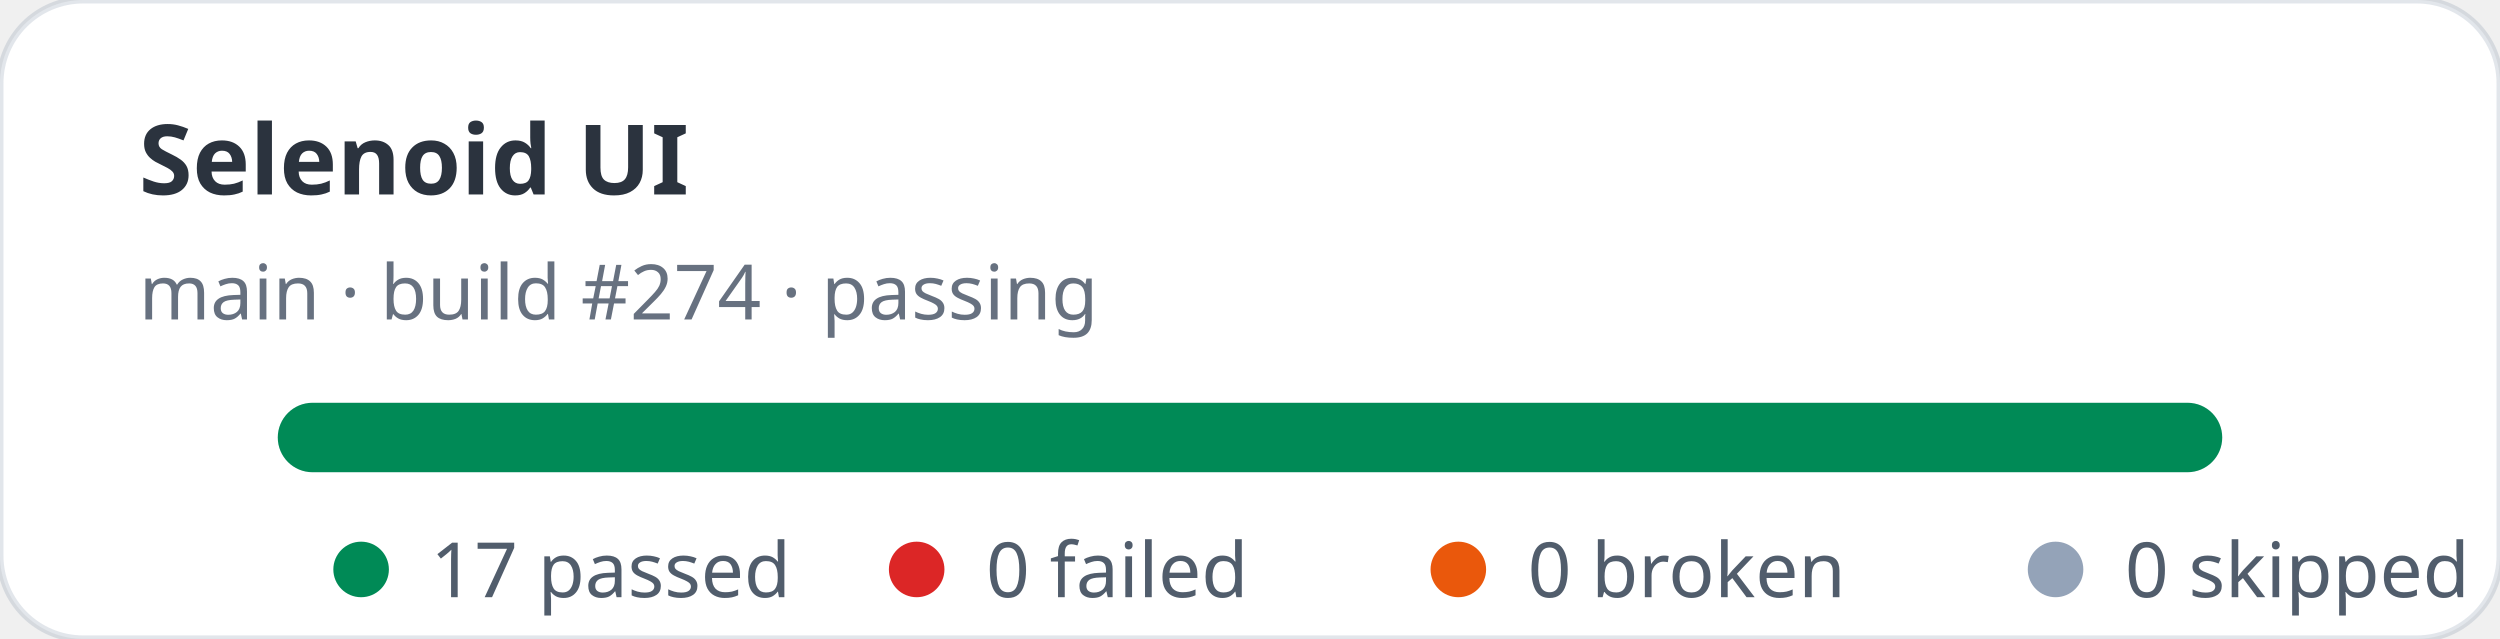
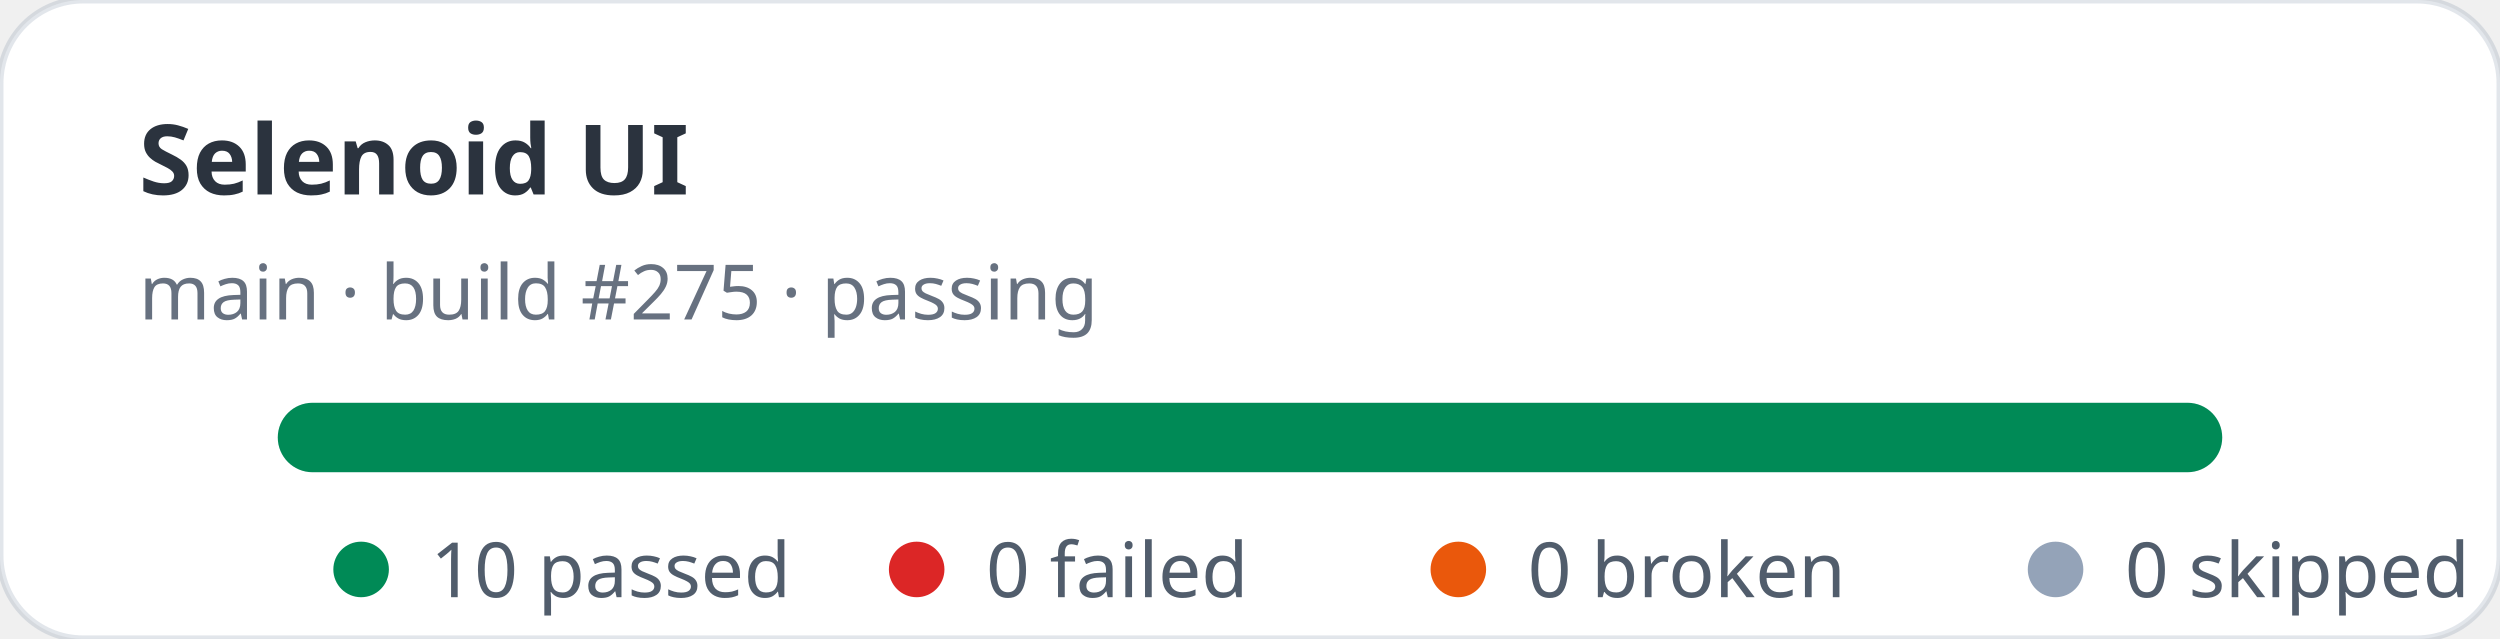
- <svg xmlns="http://www.w3.org/2000/svg" width="360" height="92" viewBox="0 0 360 92" role="img" aria-label="Selenoid UI stats: 17 passed, 0 failed">
+ <svg xmlns="http://www.w3.org/2000/svg" width="360" height="92" viewBox="0 0 360 92" role="img" aria-label="Selenoid UI stats: 10 passed, 0 failed">
  <rect width="360" height="92" rx="12" fill="#ffffff" stroke="rgba(11,48,86,0.12)" />
  <text x="20" y="28" fill="rgba(1,10,24,0.83)" font-family="ui-sans-serif,system-ui,sans-serif" font-size="14" font-weight="700">Selenoid UI</text>
-   <text x="20" y="46" fill="rgba(2,19,44,0.6)" font-family="ui-sans-serif,system-ui,sans-serif" font-size="11">main · build #274 · passing</text>
+   <text x="20" y="46" fill="rgba(2,19,44,0.6)" font-family="ui-sans-serif,system-ui,sans-serif" font-size="11">main · build #275 · passing</text>
  <rect x="40" y="58" width="280" height="10" rx="5" fill="#e2e8f0" />
  <rect x="40" y="58" width="280" height="10" rx="5" fill="#008a56" />
  <g font-family="ui-sans-serif,system-ui,sans-serif" font-size="11" fill="rgba(1,18,40,0.68)">
    <circle cx="52" cy="82" r="4" fill="#008a56" />
-     <text x="62" y="86">17 passed</text>
+     <text x="62" y="86">10 passed</text>
    <circle cx="132" cy="82" r="4" fill="#dc2626" />
    <text x="142" y="86">0 failed</text>
    <circle cx="210" cy="82" r="4" fill="#ea580c" />
    <text x="220" y="86">0 broken</text>
    <circle cx="296" cy="82" r="4" fill="#94a3b8" />
    <text x="306" y="86">0 skipped</text>
  </g>
</svg>
